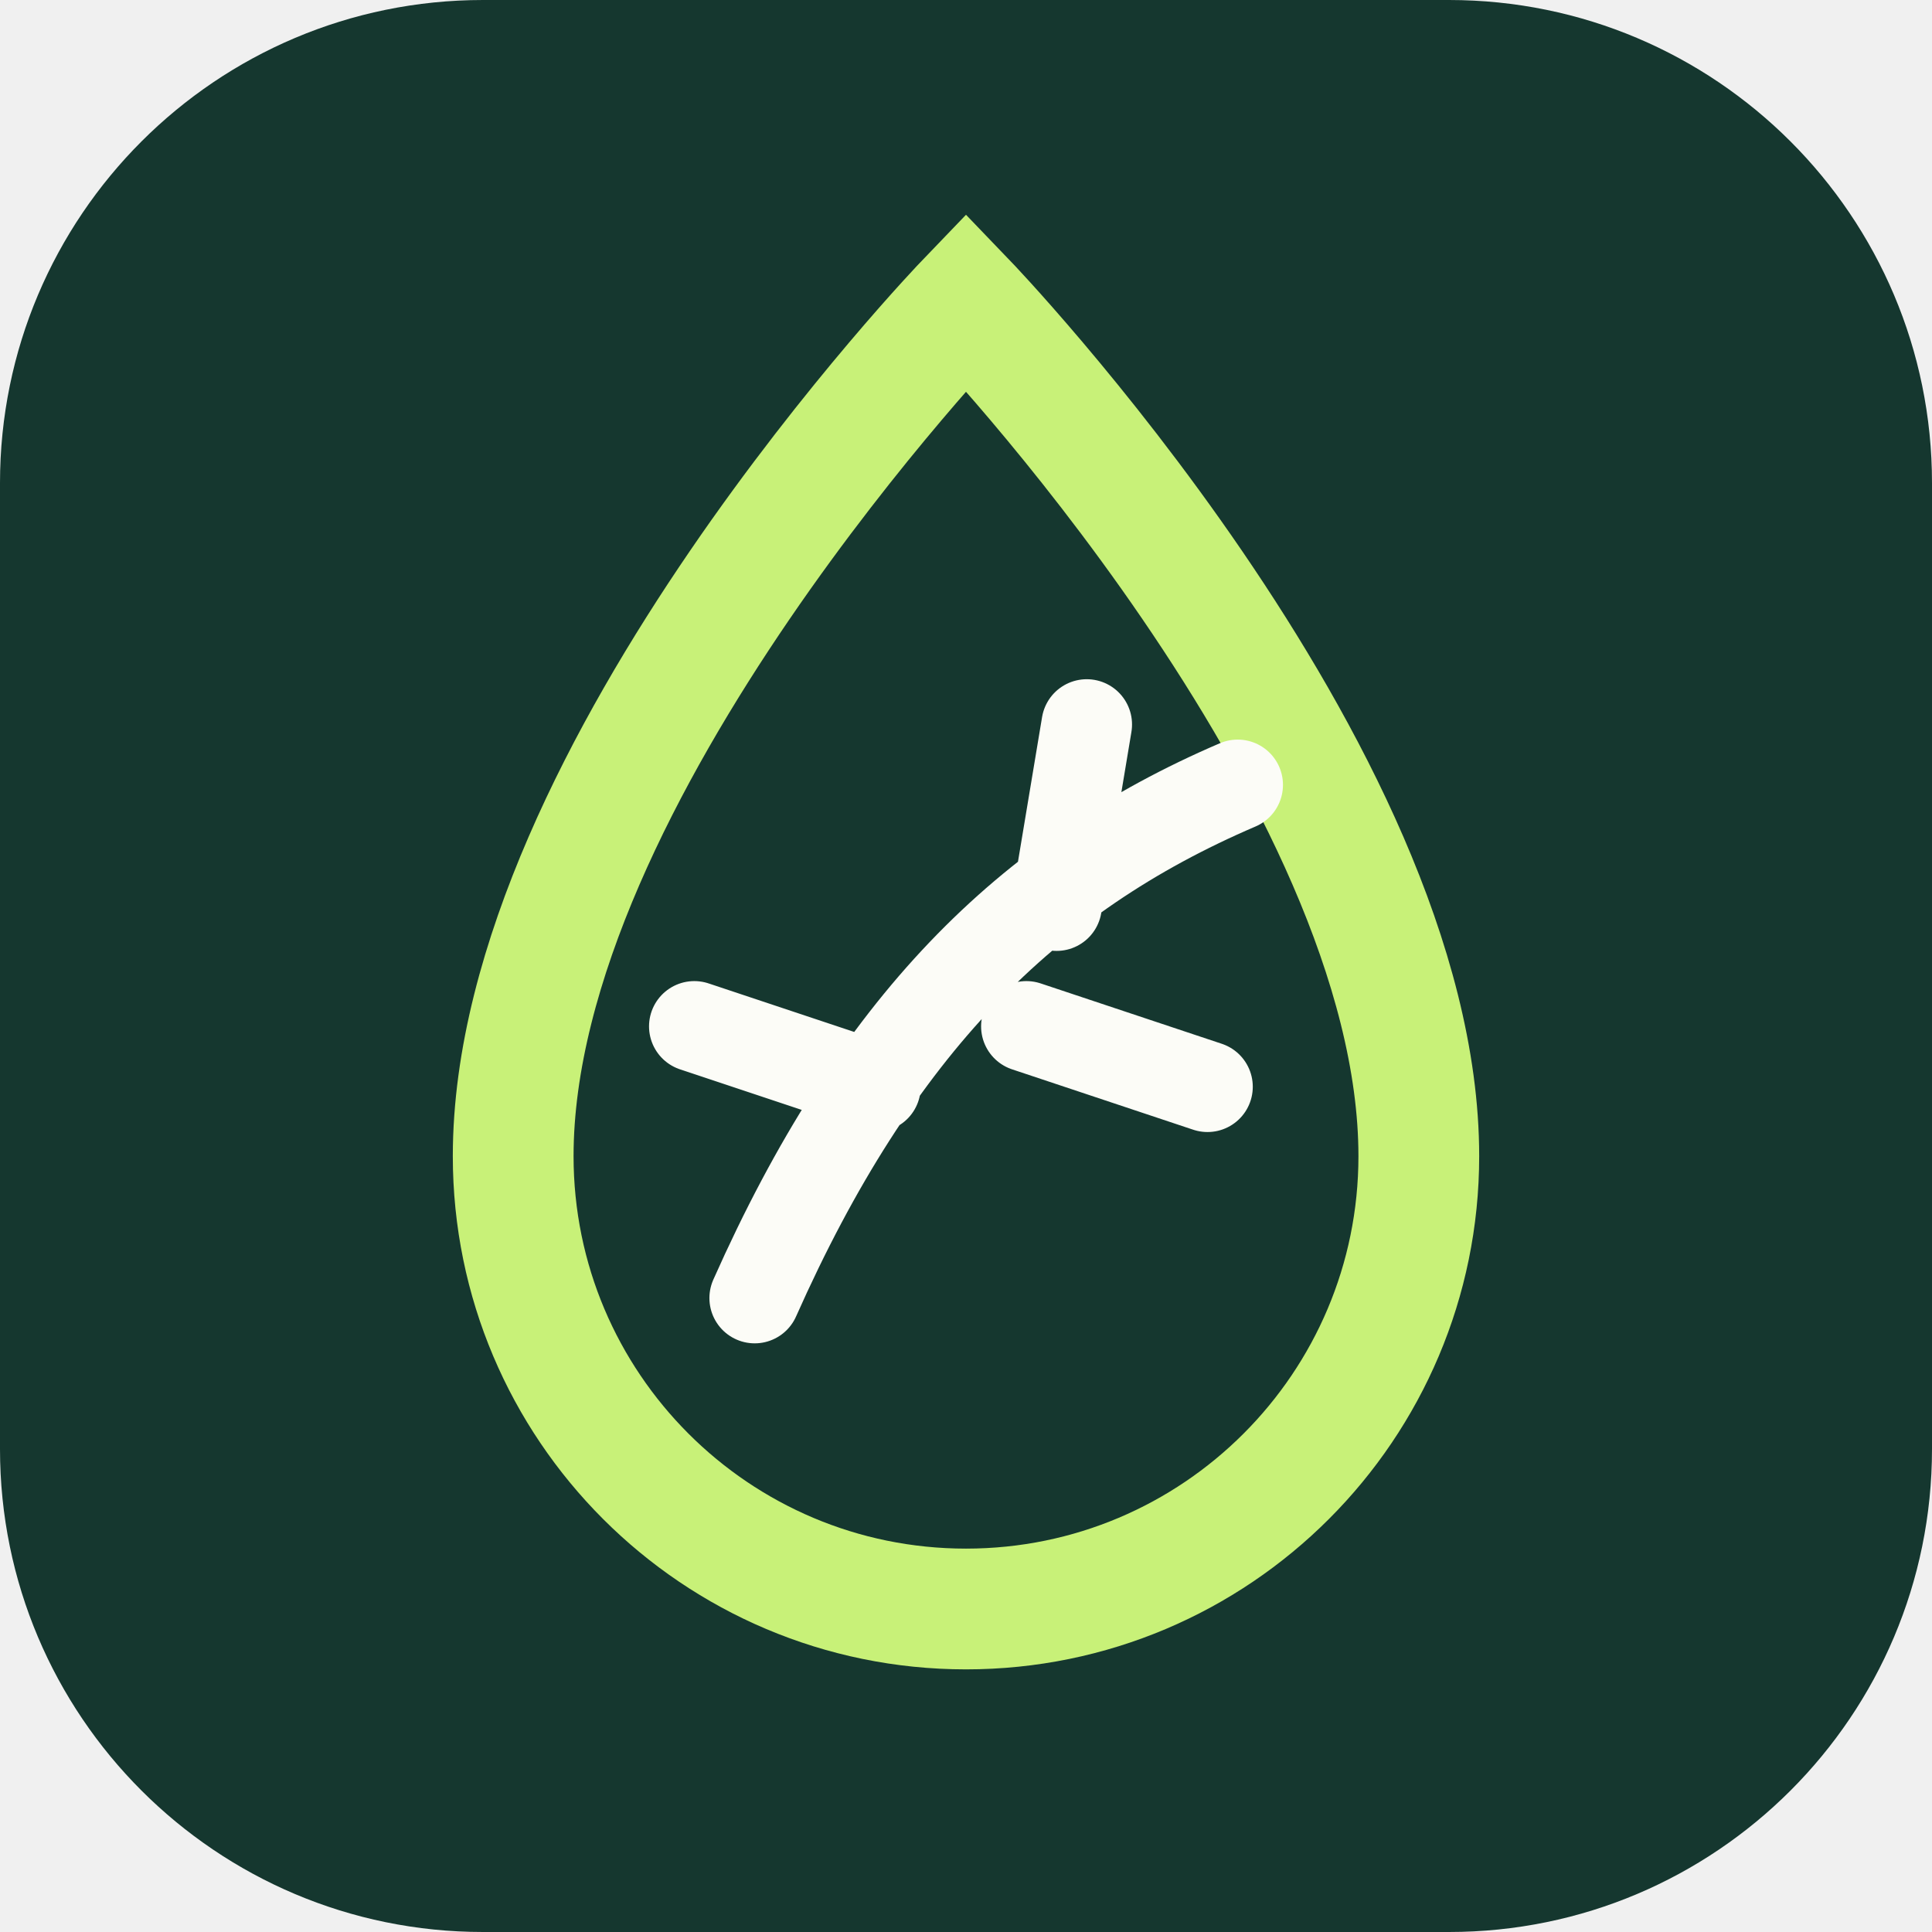
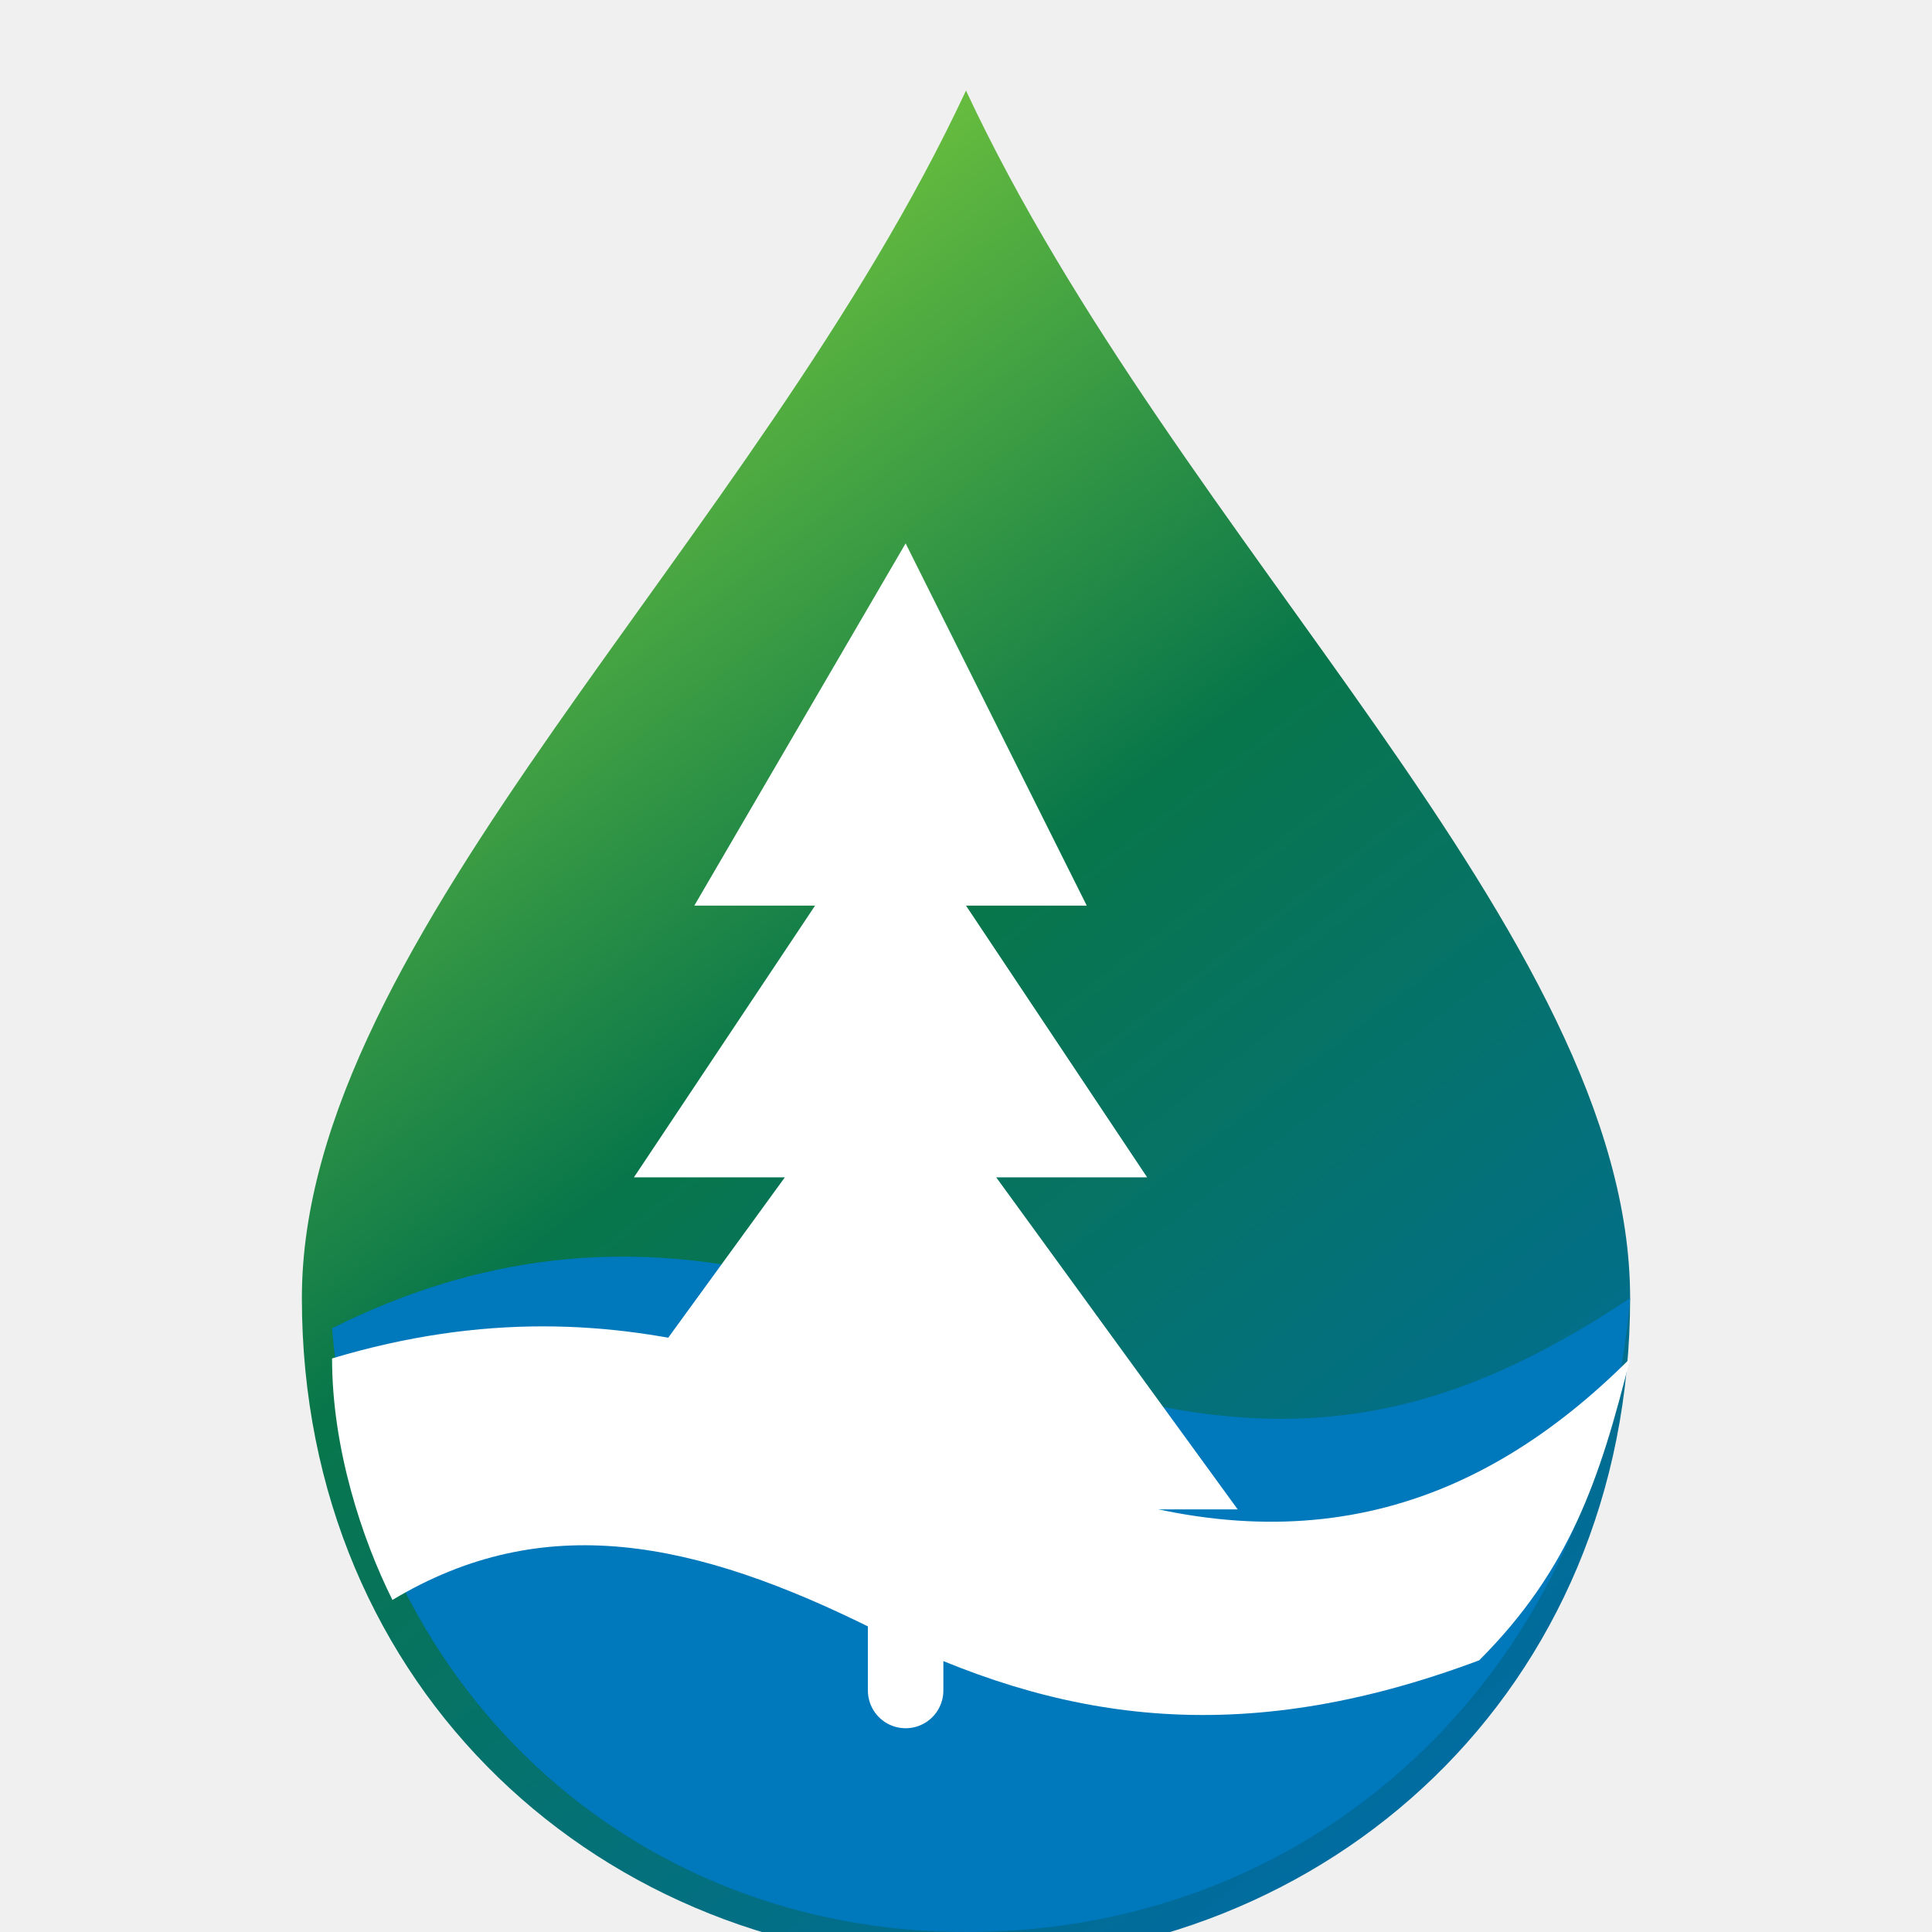
<svg xmlns="http://www.w3.org/2000/svg" viewBox="0 0 64 64">
-   <rect width="64" height="64" rx="16" fill="#15372f" />
-   <path d="M32 10S17 25.6 17 38.3a15 15 0 0 0 30 0C47 25.6 32 10 32 10Z" fill="none" stroke="#c8f178" stroke-width="4" />
-   <path d="M25 43c4-9 9-14 16-17M29 36l-6-2M35 30l1-6M34 34l6 2" fill="none" stroke="#fcfcf7" stroke-width="3" stroke-linecap="round" />
+   <defs>
+     <linearGradient id="g" x1="12" y1="6" x2="52" y2="58" gradientUnits="userSpaceOnUse">
+       <stop stop-color="#91dc38" />
+       <stop offset=".48" stop-color="#08764a" />
+       <stop offset="1" stop-color="#006ba5" />
+     </linearGradient>
+   </defs>
+   <path d="M32 3C25 18 10 31 10 43c0 13 10 22 22 22s22-9 22-22C54 31 39 18 32 3Z" fill="url(#g)" />
+   <path d="M11 44c10-5 18-1 25 2 7 2 12 1 18-3-1 12-10 21-22 21-11 0-20-8-21-20Z" fill="#0078bc" />
+   <path d="M11 45c10-3 17 1 24 4 8 3 14 1 19-4-1 4-2 7-5 10-8 3-14 2-20-1-6-3-11-4-16-1-1-2-2-5-2-8Z" fill="#fff" />
+   <path d="M30 18 23 30h4l-6 9h5l-8 11h23l-8-11h5l-6-9h4l-6-12Z" fill="#fff" />
+   <path d="M30 48v8" stroke="#fff" stroke-width="2.5" stroke-linecap="round" />
</svg>
